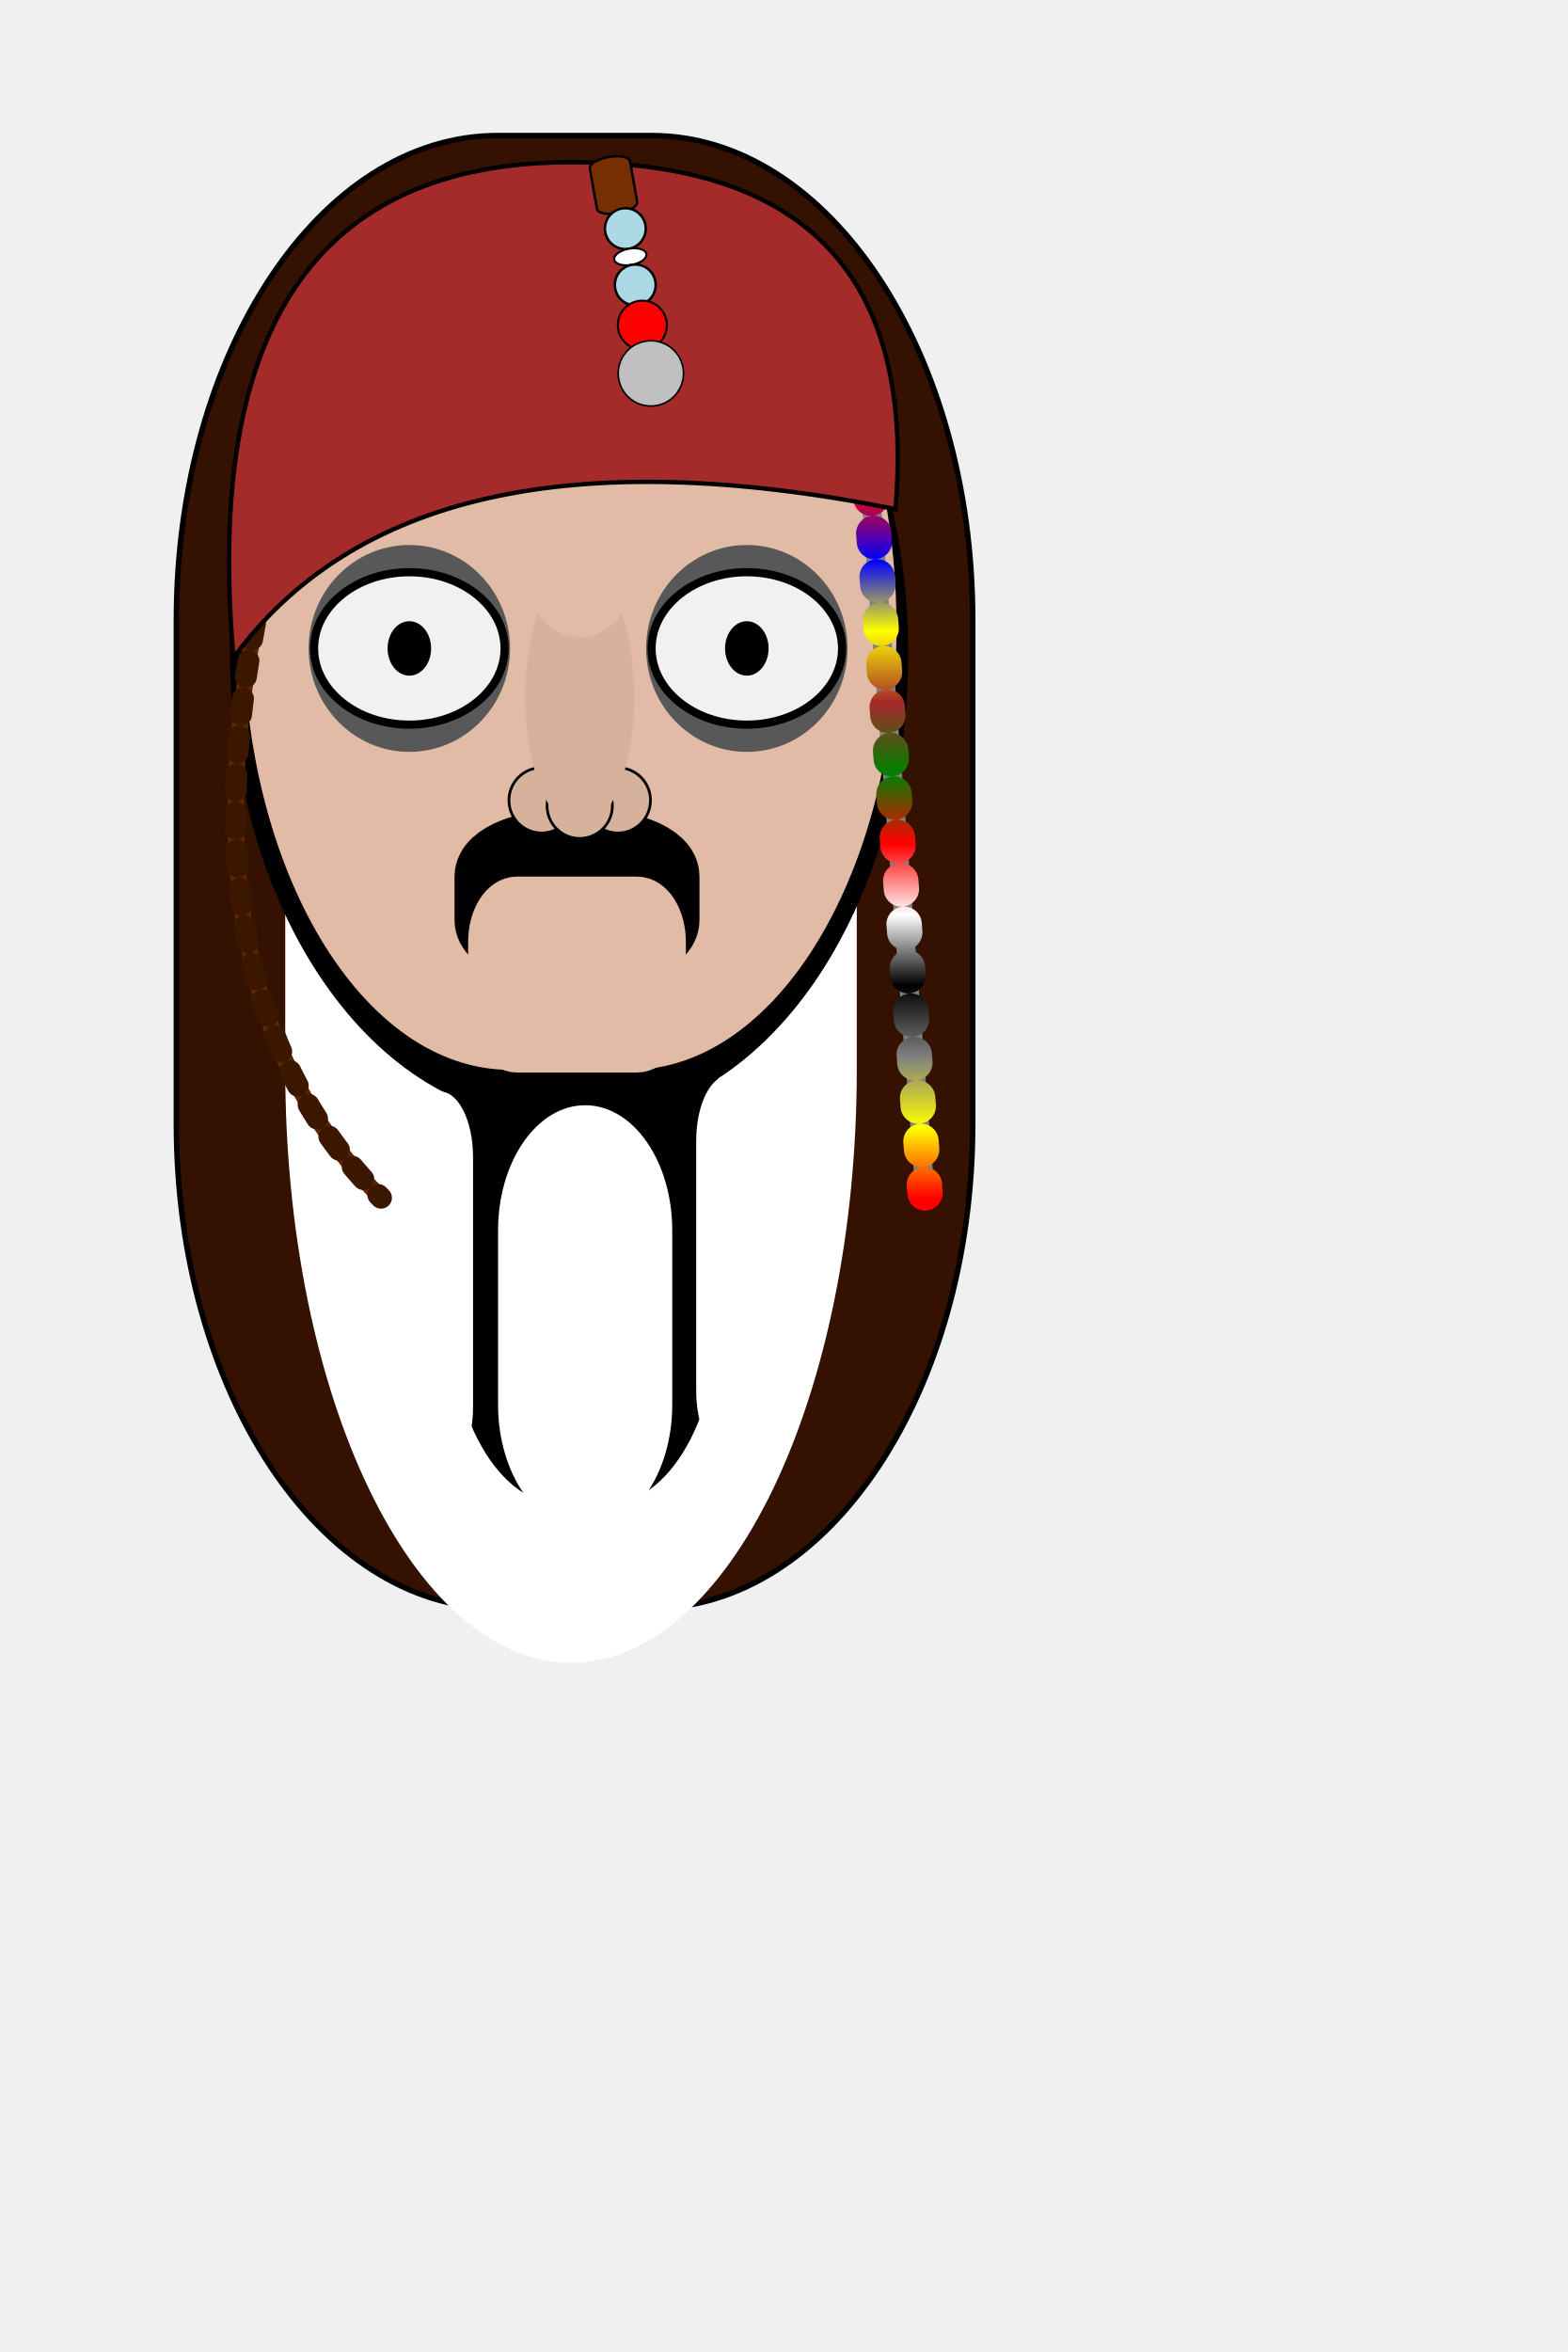
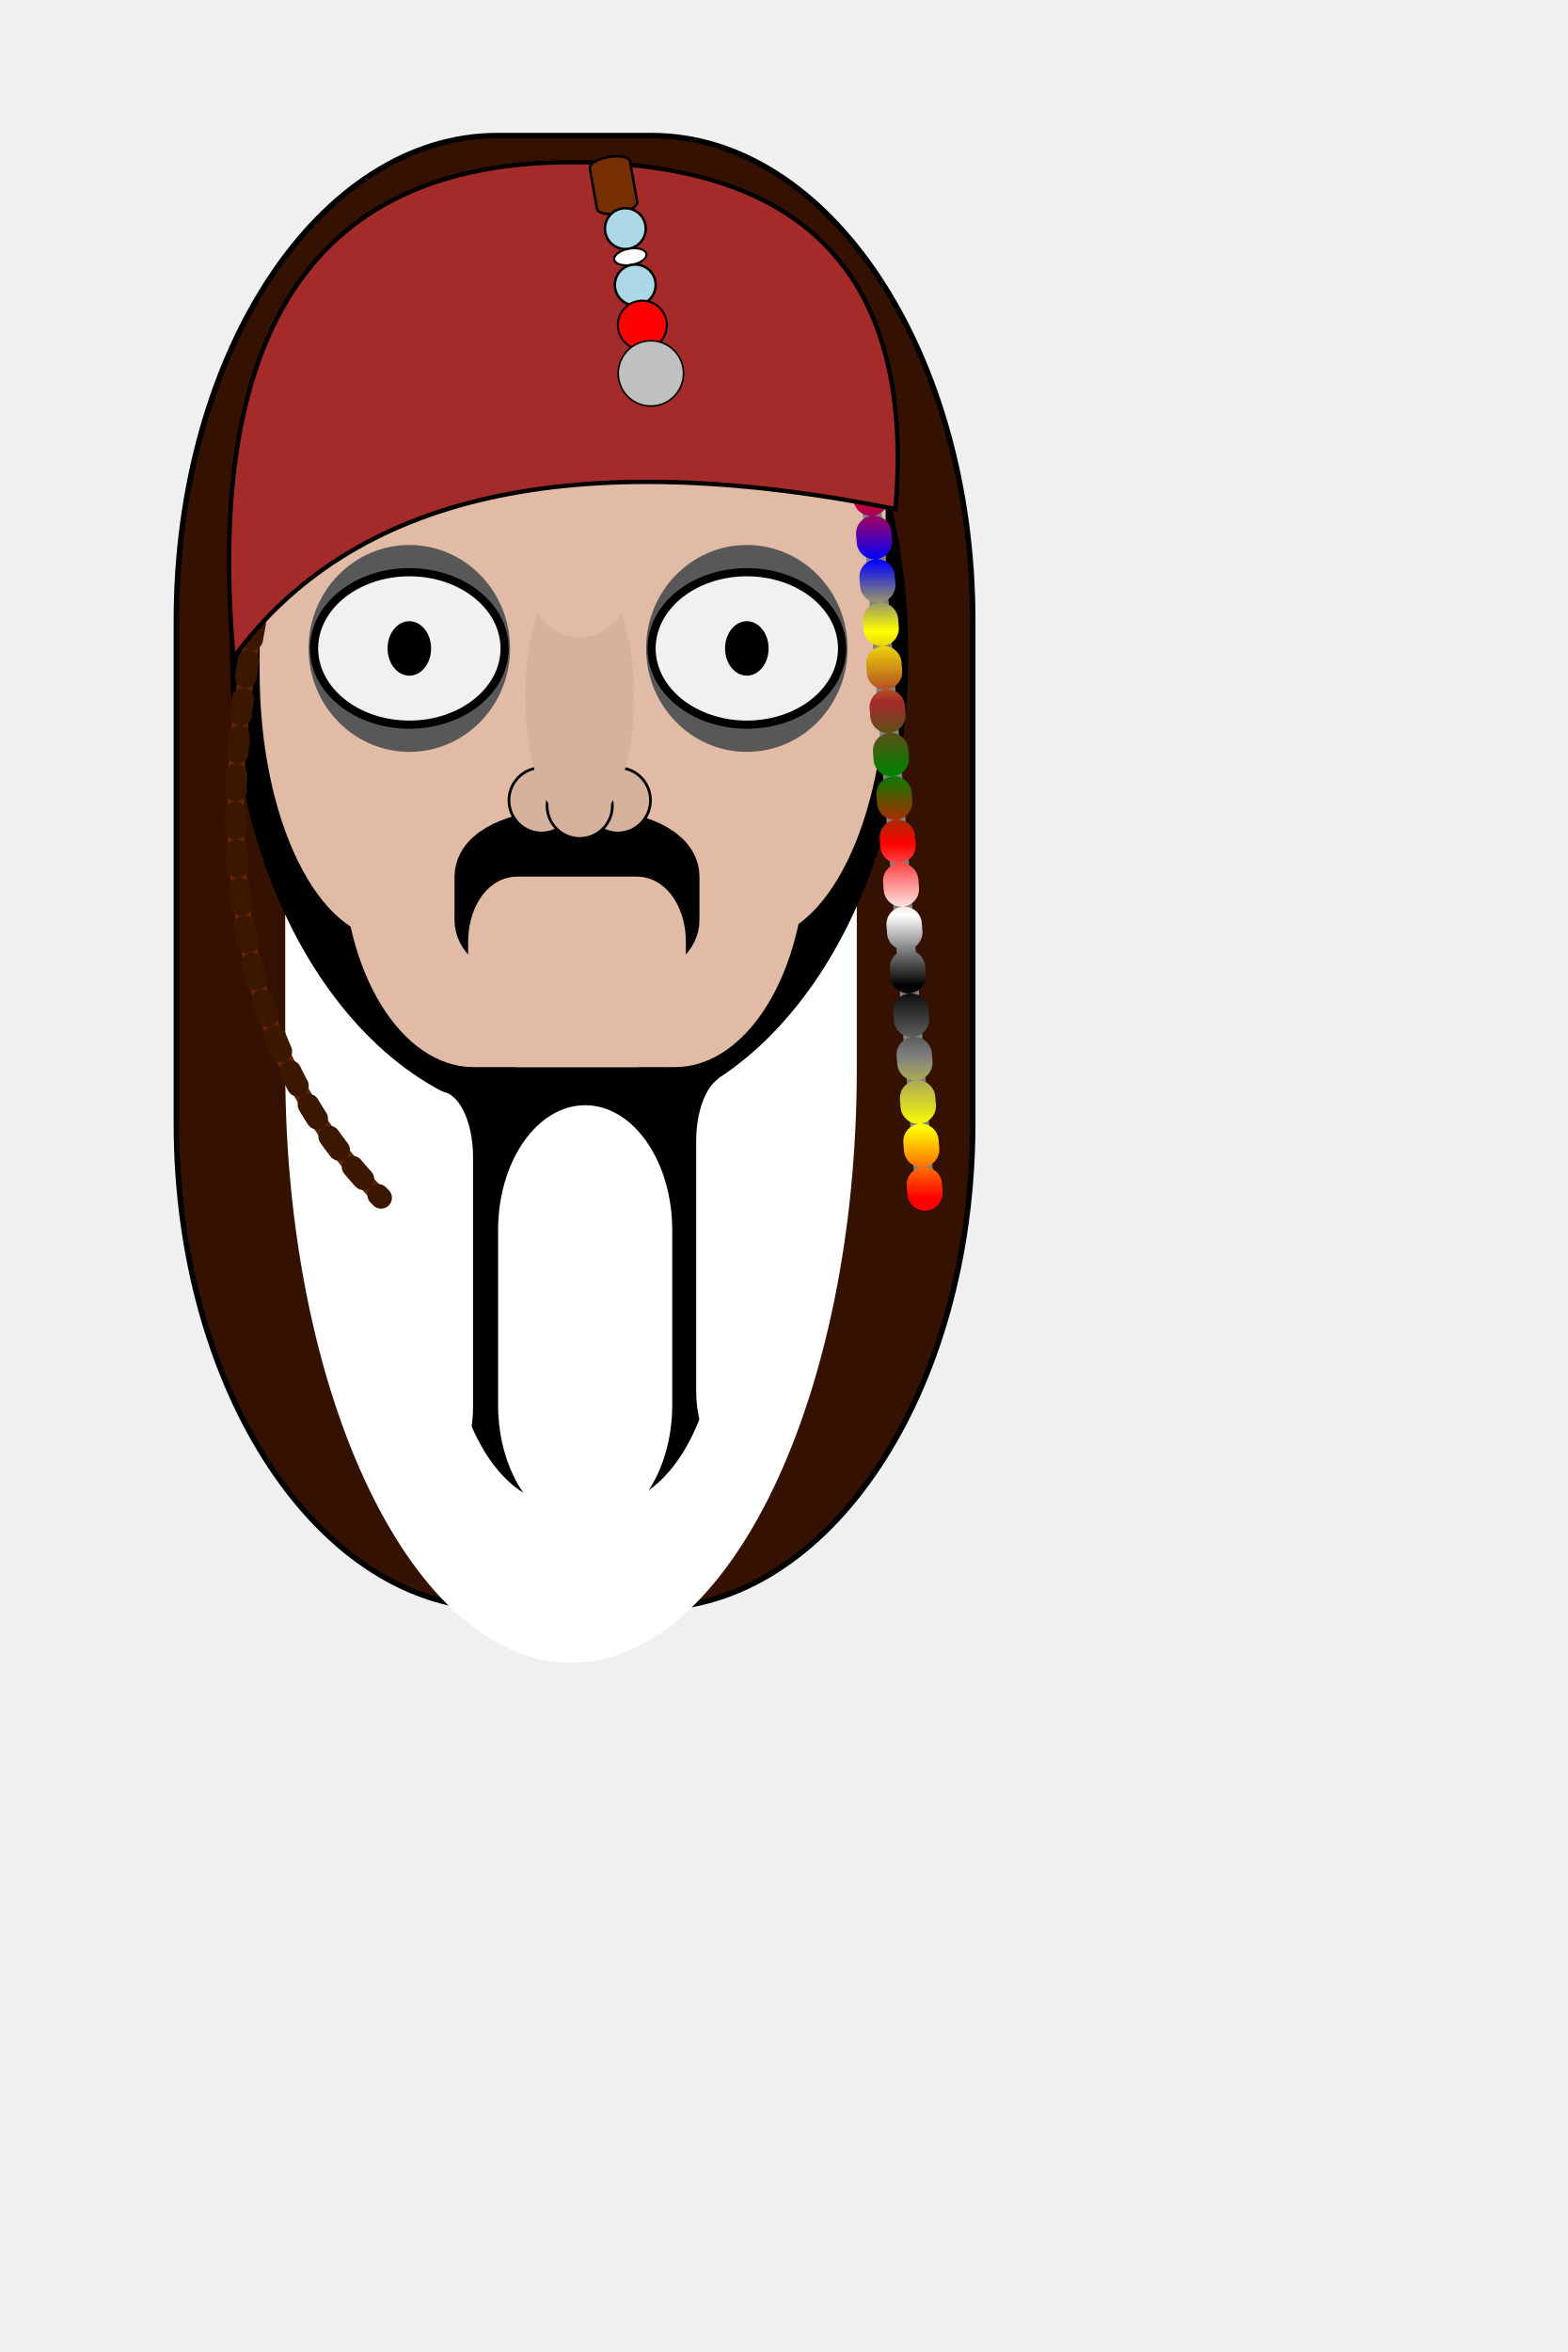
<svg xmlns="http://www.w3.org/2000/svg" xmlns:xlink="http://www.w3.org/1999/xlink" width="720" height="1080">
  <linearGradient id="three_stops" x1="0%" y1="0%" x2="0%" y2="100%">
    <stop offset="0%" style="stop-color: red;" />
    <stop offset="10%" style="stop-color: blue" />
    <stop offset="20%" style="stop-color: yellow;" />
    <stop offset="30%" style="stop-color: brown;" />
    <stop offset="40%" style="stop-color: green;" />
    <stop offset="50%" style="stop-color: red;" />
    <stop offset="60%" style="stop-color: white;" />
    <stop offset="70%" style="stop-color: black;" />
    <stop offset="80%" style="stop-color: grey;" />
    <stop offset="90%" style="stop-color: yellow;" />
    <stop offset="100%" style="stop-color: red;" />
  </linearGradient>
  <g transform="scale(0.25) translate(-500,-300)">
    <rect id="head" x="824" y="549" height="2705" width="1463" fill="#341100" stroke="black" stroke-width="10" rx="590" ry="890" />
    <rect id="head" x="1024" y="649" height="2705" width="1050" fill="white" stroke="none" rx="590" ry="1090" />
    <rect id="head" x="924" y="649" height="1705" width="1243" fill="black" stroke="black" stroke-width="3" rx="590" ry="890" />
    <rect x="1368" y="2020" height="1000" width="410" rx="170" ry="330" fill="black" stroke-width="90" stroke="black" />
    <rect x="1415" y="2330" height="780" width="320" rx="970" ry="230" fill="white" stroke-width="90" stroke="none" />
-     <rect id="face" x="947" y="640" height="1625" width="1200" fill="#E1BBA5" stroke="none" rx="490" ry="990" />
+     <rect id="face" x="977" y="700" height="1325" width="1150" fill="#E1BBA5" stroke="none" rx="240" ry="490" />
+     <rect id="face" x="1130" y="1300" height="960" width="850" fill="#E1BBA5" stroke="none" rx="240" ry="390" />
    <path id="hairbraids" stroke="#632500" fill="none" stroke-width="30" stroke-linecap="round" d="M 999 1308 Q 800 2100 1200 2500" />
    <path id="hairbraids" stroke="#3C1700" fill="none" stroke-dasharray="30,40" stroke-width="40" stroke-linecap="round" d="M 999 1308 Q 800 2100 1200 2500" />
    <g id="earbeads">
      <line x1="2099" y1="1200" x2="2200" y2="2500" stroke-width="35" stroke-linecap="round" stroke="grey" />
      <line x1="2099" y1="1200" x2="2200" y2="2500" stroke-width="65" stroke-dasharray="15,65" stroke-linecap="round" stroke="url(#three_stops)" />
    </g>
    <path id="bandana" stroke="black" stroke-width="8" fill="brown" d="M 929 1508 Q 1259 1058 2145 1235, 2199 598, 1549 598, 849 598,929 1508 " />
    <g id="bandana_decor" transform="scale(0.75) rotate(350,2945, -2350)">
      <rect x="1575" y="600" height="140" width="100" stroke="black" fill="#762F00" stroke-width="6" rx="2300" ry="20" />
      <circle id="first" cx="1635" cy="780" r="50" fill="lightblue" stroke="black" stroke-width="6" />
      <ellipse cx="1635" cy="850" rx="40" ry="20" fill="white" stroke-width="5" stroke="black" />
      <use xlink:href="#first" x="0" y="140" />
      <circle cx="1635" cy="1020" r="60" stroke="black" stroke-width="5" fill="red" />
      <circle cx="1635" cy="1140" r="80" fill="silver" stroke="black" stroke-width="4" />
    </g>
    <g id="eyes">
      <ellipse cx="1252" cy="1491" rx="185" ry="190" stroke="none" fill="#585858" />
      <ellipse cx="1252" cy="1491" rx="175" ry="140" stroke="black" stroke-width="15" fill="#F1F1F1" />
      <ellipse cx="1252" cy="1491" rx="40" ry="50" fill="black" stroke="none" />
    </g>
    <use xlink:href="#eyes" x="620" y="0" />
    <rect x="1400" y="1850" stroke="black" stroke-width="130" ry="60" rx="150" fill="black" height="200" width="320" />
-     <rect x="1400" y="1950" stroke="#E1BBA5" stroke-width="80" ry="80" rx="50" fill="#E1BBA5" height="280" width="320" />
+     <rect x="1400" y="1950" stroke="#E1BBA5" stroke-width="80" ry="80" rx="50" fill="#E1BBA5" height="270" width="320" />
    <rect id="leftspace" x="1779" y="2275" height="700" width="120" fill="white" rx="90" ry="120" stroke="none" />
    <use xlink:href="#leftspace" x="-530" y="30" />
    <g id="nose">
      <use xlink:href="#mid" x="-70" y="-10" />
      <use xlink:href="#mid" x="70" y="-10" />
      <circle id="mid" cx="1565" cy="1780" r="60" stroke="black" fill="#D6B19B" stroke-width="5" />
      <ellipse cx="1565" cy="1580" rx="100" ry="240" fill="#D6B19B" stroke="none" />
      <circle id="mid" cx="1565" cy="1380" r="90" stroke="none" fill="#E1BBA5" stroke-width="5" />
    </g>
  </g>
</svg>
